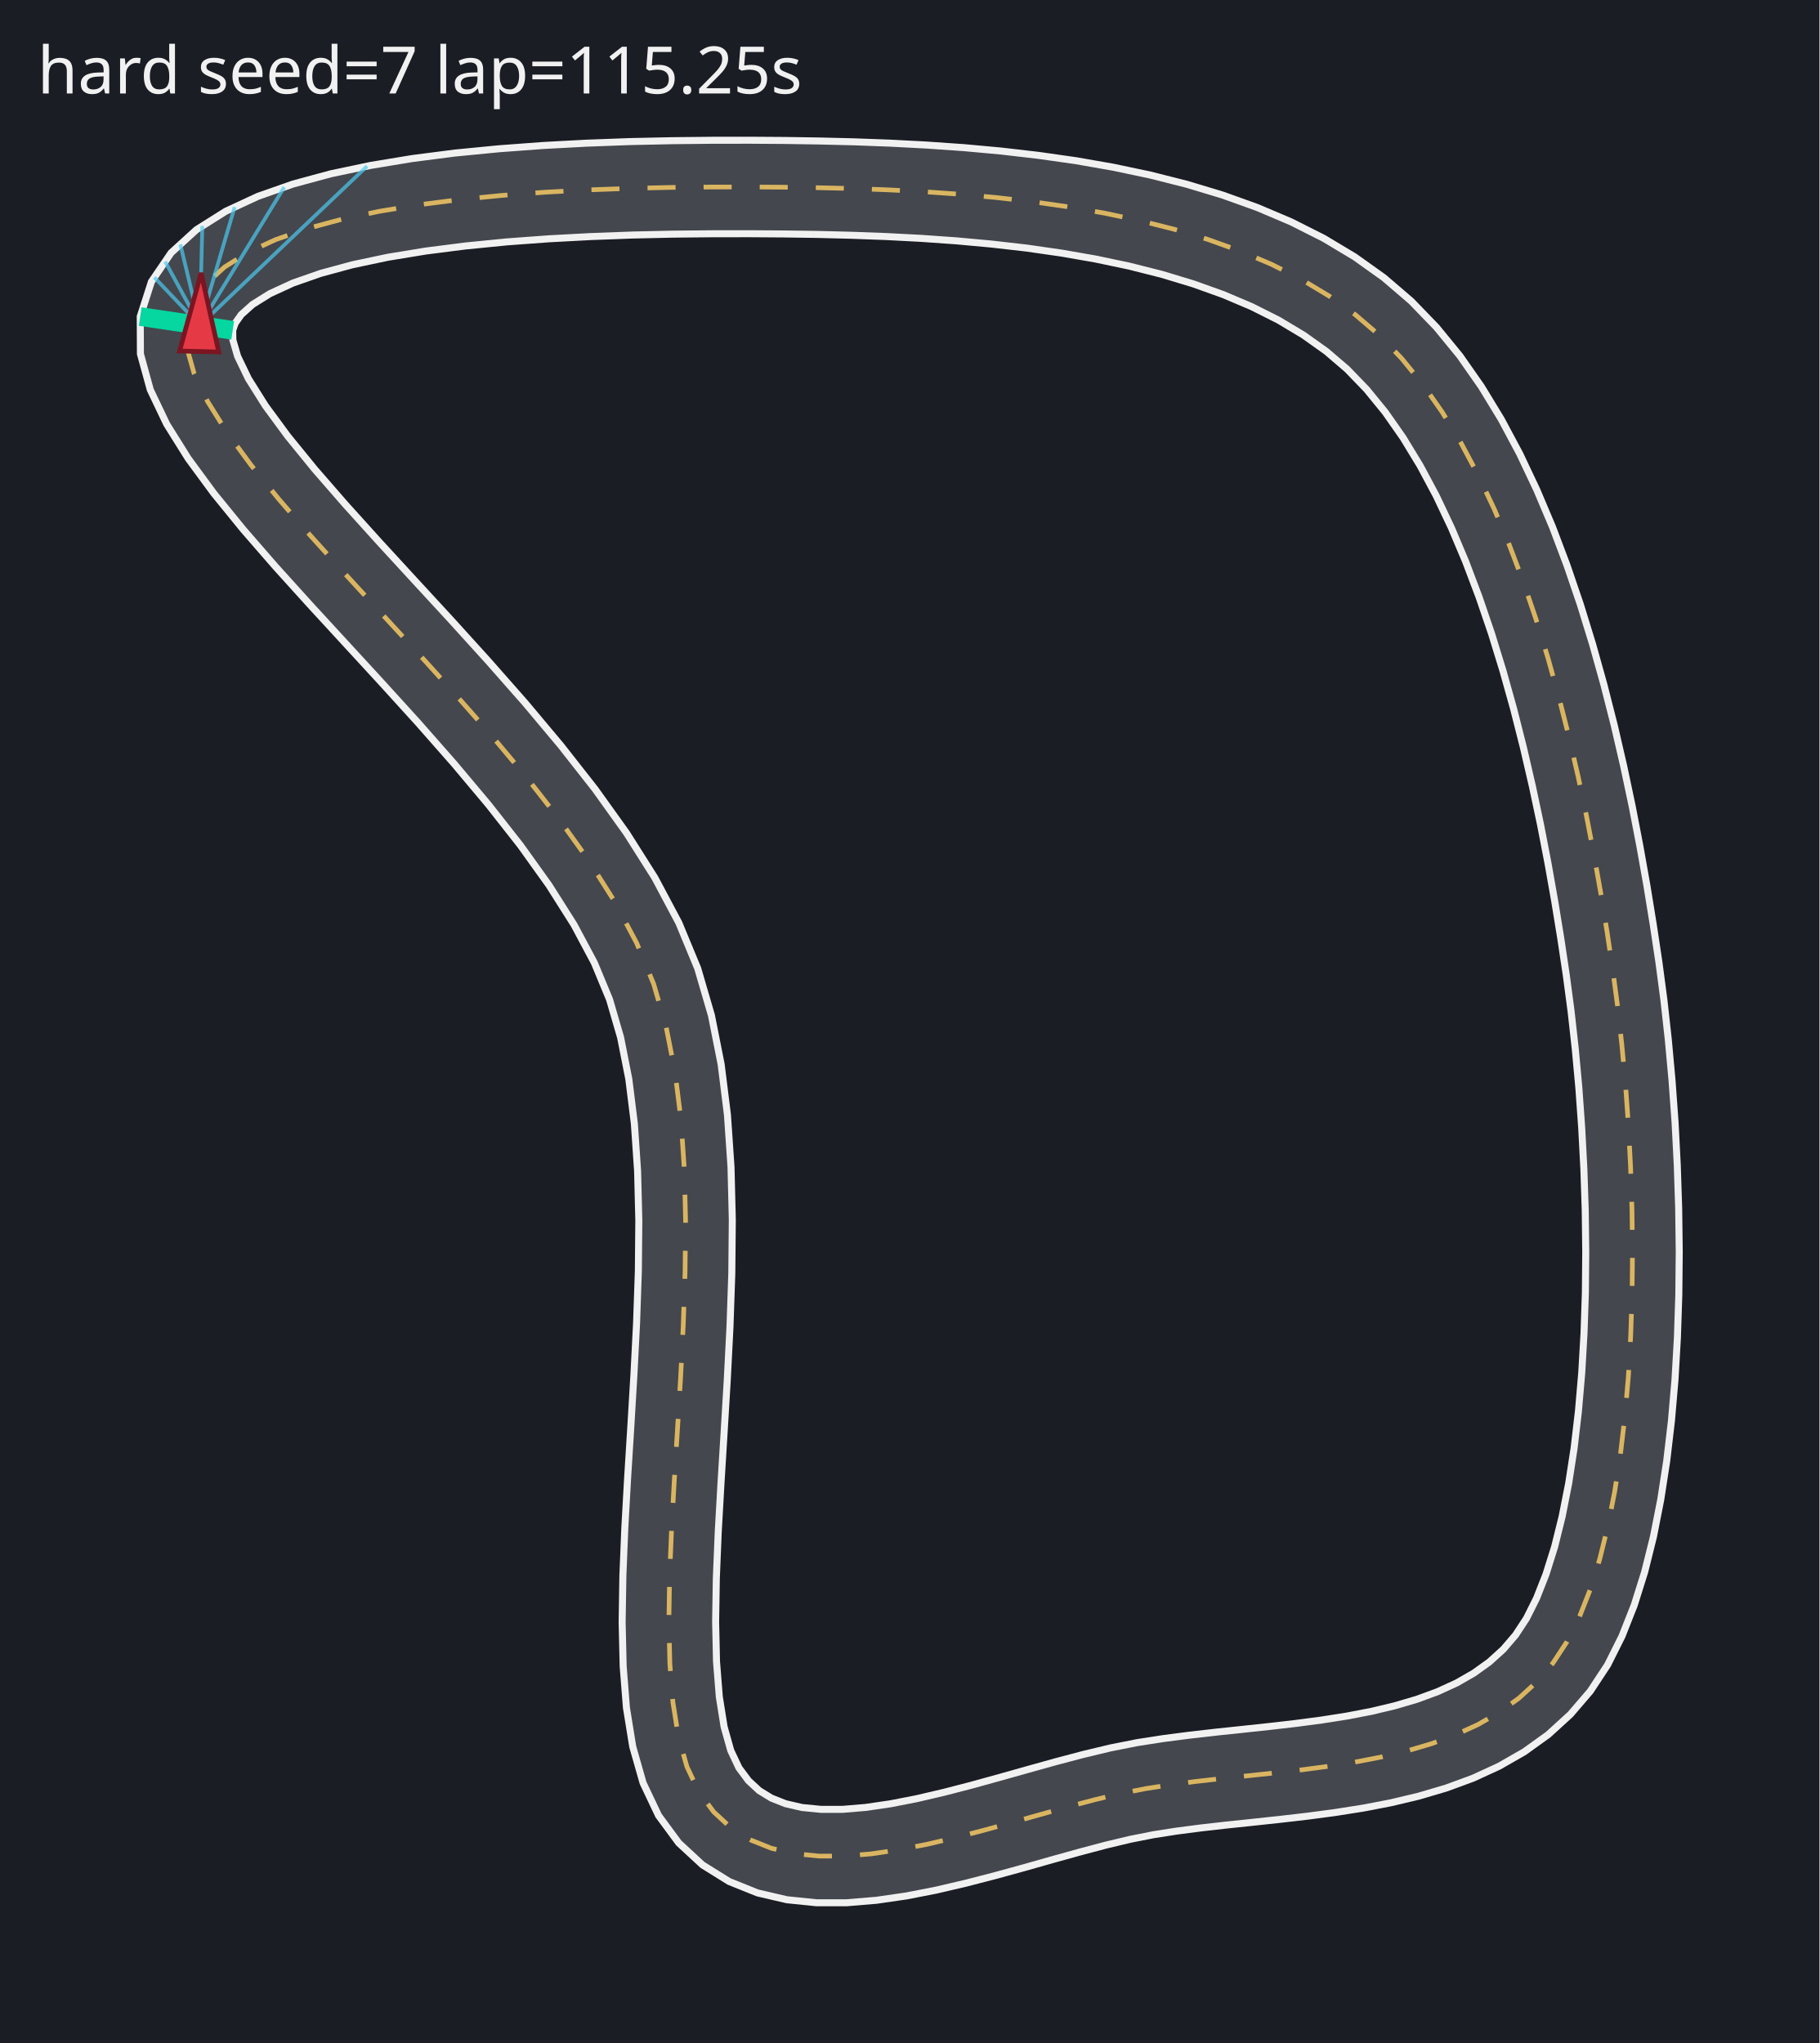
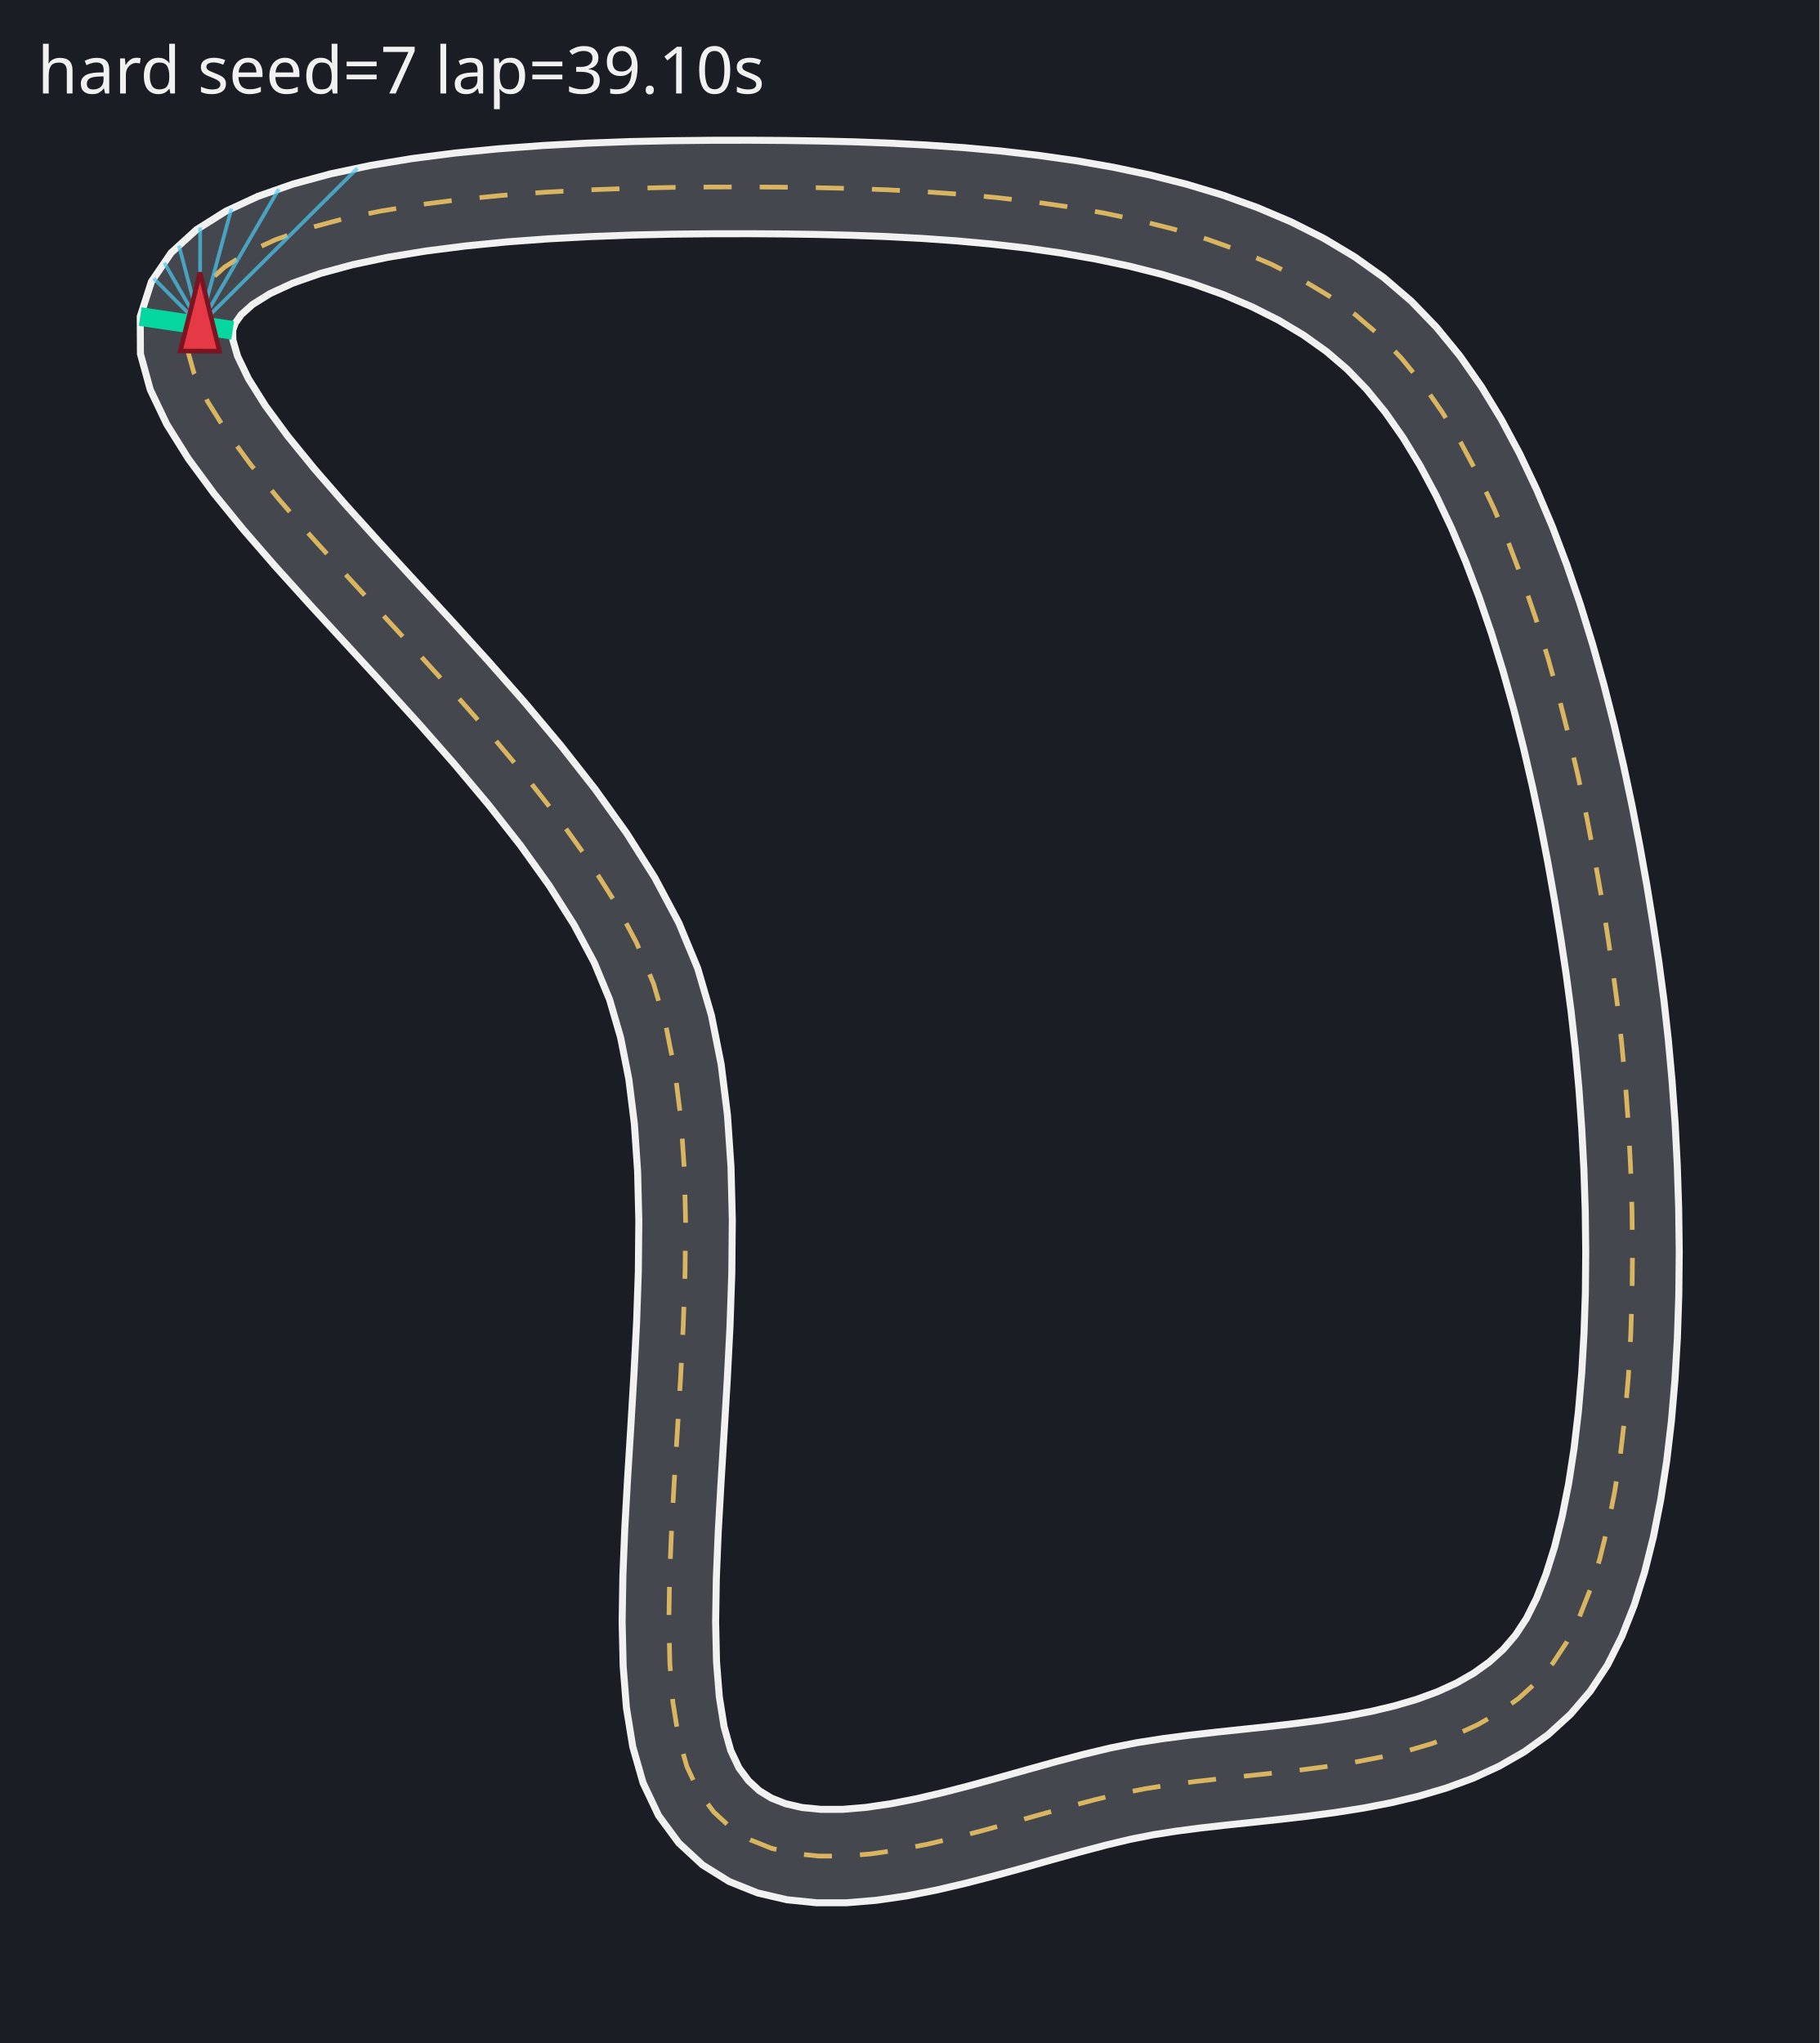
<svg xmlns="http://www.w3.org/2000/svg" viewBox="-194.38 -216.32 389.23 437.07" width="700" font-family="sans-serif">
  <rect x="-194.38" y="-216.32" width="389.23" height="437.07" fill="#1a1d23" />
  <path d="M -144.60,-145.65 L -144.07,-147.17 L -142.78,-149.00 L -140.35,-151.18 L -136.63,-153.50 L -131.72,-155.76 L -125.77,-157.84 L -118.94,-159.69 L -111.41,-161.28 L -103.31,-162.61 L -94.78,-163.70 L -85.97,-164.57 L -77.00,-165.23 L -67.99,-165.71 L -59.07,-166.04 L -50.36,-166.23 L -41.99,-166.31 L -34.06,-166.32 L -26.71,-166.27 L -19.60,-166.17 L -12.32,-165.99 L -4.91,-165.72 L 2.59,-165.33 L 10.14,-164.80 L 17.70,-164.11 L 25.23,-163.25 L 32.68,-162.18 L 40.01,-160.90 L 47.18,-159.39 L 54.15,-157.63 L 60.86,-155.60 L 67.29,-153.30 L 73.39,-150.71 L 79.12,-147.83 L 84.45,-144.64 L 89.35,-141.15 L 93.81,-137.33 L 97.96,-133.03 L 101.96,-128.13 L 105.78,-122.67 L 109.42,-116.69 L 112.87,-110.24 L 116.12,-103.38 L 119.17,-96.15 L 122.02,-88.61 L 124.68,-80.82 L 127.14,-72.82 L 129.42,-64.67 L 131.51,-56.42 L 133.43,-48.13 L 135.19,-39.84 L 136.78,-31.60 L 138.22,-23.47 L 139.52,-15.49 L 140.68,-7.75 L 141.71,0.01 L 142.61,8.10 L 143.38,16.48 L 143.99,25.06 L 144.45,33.80 L 144.74,42.62 L 144.85,51.46 L 144.77,60.25 L 144.48,68.92 L 143.99,77.41 L 143.28,85.64 L 142.35,93.55 L 141.19,101.07 L 139.80,108.11 L 138.19,114.60 L 136.35,120.46 L 134.33,125.60 L 132.17,129.91 L 129.84,133.46 L 127.21,136.53 L 124.23,139.23 L 120.90,141.62 L 117.20,143.74 L 113.13,145.60 L 108.72,147.22 L 103.99,148.61 L 99.00,149.80 L 93.79,150.80 L 88.39,151.65 L 82.85,152.38 L 77.22,153.03 L 71.53,153.64 L 65.82,154.24 L 60.13,154.89 L 54.48,155.62 L 48.89,156.49 L 43.19,157.62 L 37.34,159.02 L 31.40,160.59 L 25.41,162.26 L 19.40,163.95 L 13.42,165.60 L 7.51,167.13 L 1.73,168.48 L -3.85,169.57 L -9.18,170.35 L -14.16,170.77 L -18.73,170.77 L -22.81,170.37 L -26.35,169.55 L -29.37,168.35 L -31.96,166.76 L -34.25,164.64 L -36.30,161.89 L -38.05,158.18 L -39.48,153.10 L -40.50,146.69 L -41.10,139.15 L -41.29,130.65 L -41.14,121.36 L -40.73,111.41 L -40.14,100.95 L -39.47,90.07 L -38.80,78.90 L -38.22,67.54 L -37.83,56.10 L -37.72,44.66 L -38.00,33.34 L -38.76,22.21 L -40.11,11.37 L -42.19,0.89 L -45.12,-9.14 L -49.16,-18.89 L -54.30,-28.55 L -60.33,-38.08 L -67.07,-47.49 L -74.36,-56.78 L -82.03,-65.93 L -89.93,-74.90 L -97.89,-83.68 L -105.76,-92.22 L -113.35,-100.48 L -120.51,-108.41 L -127.06,-115.94 L -132.82,-123.01 L -137.60,-129.51 L -141.23,-135.29 L -143.55,-140.10 L -144.56,-143.59 Z M -164.38,-148.60 L -161.99,-156.05 L -157.77,-162.24 L -152.36,-167.17 L -146.11,-171.11 L -139.19,-174.32 L -131.66,-176.96 L -123.60,-179.14 L -115.09,-180.93 L -106.20,-182.40 L -97.03,-183.58 L -87.68,-184.49 L -78.26,-185.19 L -68.89,-185.69 L -59.66,-186.03 L -50.69,-186.22 L -42.10,-186.31 L -34.00,-186.32 L -26.51,-186.27 L -19.22,-186.16 L -11.71,-185.98 L -4.02,-185.70 L 3.81,-185.29 L 11.75,-184.74 L 19.75,-184.01 L 27.78,-183.08 L 35.81,-181.94 L 43.79,-180.54 L 51.70,-178.87 L 59.49,-176.90 L 67.12,-174.60 L 74.57,-171.93 L 81.80,-168.86 L 88.75,-165.36 L 95.40,-161.38 L 101.68,-156.90 L 107.53,-151.88 L 112.92,-146.30 L 117.92,-140.19 L 122.53,-133.60 L 126.79,-126.60 L 130.73,-119.23 L 134.37,-111.54 L 137.74,-103.58 L 140.84,-95.37 L 143.70,-86.99 L 146.33,-78.45 L 148.74,-69.82 L 150.95,-61.14 L 152.96,-52.45 L 154.79,-43.81 L 156.44,-35.25 L 157.94,-26.82 L 159.28,-18.58 L 160.49,-10.55 L 161.57,-2.40 L 162.51,6.09 L 163.31,14.85 L 163.96,23.83 L 164.43,32.95 L 164.73,42.17 L 164.85,51.43 L 164.76,60.66 L 164.46,69.82 L 163.94,78.84 L 163.18,87.66 L 162.17,96.24 L 160.89,104.52 L 159.33,112.45 L 157.45,119.99 L 155.22,127.09 L 152.60,133.72 L 149.52,139.87 L 145.83,145.47 L 141.56,150.45 L 136.82,154.77 L 131.72,158.44 L 126.33,161.53 L 120.74,164.10 L 114.99,166.21 L 109.13,167.94 L 103.20,169.35 L 97.23,170.50 L 91.26,171.44 L 85.31,172.23 L 79.42,172.91 L 73.64,173.53 L 68.00,174.12 L 62.54,174.74 L 57.31,175.42 L 52.38,176.19 L 47.47,177.16 L 42.22,178.41 L 36.65,179.89 L 30.81,181.51 L 24.78,183.22 L 18.59,184.92 L 12.29,186.55 L 5.92,188.04 L -0.48,189.29 L -6.90,190.22 L -13.31,190.75 L -19.71,190.75 L -26.06,190.10 L -32.33,188.64 L -38.40,186.20 L -44.10,182.65 L -49.18,177.95 L -53.50,172.09 L -56.81,165.11 L -59.02,157.36 L -60.37,149.03 L -61.07,140.14 L -61.29,130.70 L -61.13,120.78 L -60.71,110.44 L -60.11,99.77 L -59.43,88.85 L -58.77,77.79 L -58.20,66.69 L -57.82,55.66 L -57.72,44.81 L -57.98,34.26 L -58.67,24.12 L -59.86,14.54 L -61.62,5.62 L -63.98,-2.49 L -67.23,-10.33 L -71.58,-18.48 L -76.91,-26.90 L -83.06,-35.49 L -89.88,-44.17 L -97.20,-52.89 L -104.84,-61.58 L -112.66,-70.19 L -120.47,-78.68 L -128.13,-87.01 L -135.48,-95.14 L -142.36,-103.06 L -148.62,-110.75 L -154.12,-118.23 L -158.71,-125.57 L -162.23,-132.94 L -164.34,-140.61 Z" fill="#44474d" fill-rule="evenodd" stroke="none" />
  <path d="M -144.60,-145.65 L -144.07,-147.17 L -142.78,-149.00 L -140.35,-151.18 L -136.63,-153.50 L -131.72,-155.76 L -125.77,-157.84 L -118.94,-159.69 L -111.41,-161.28 L -103.31,-162.61 L -94.78,-163.70 L -85.97,-164.57 L -77.00,-165.23 L -67.99,-165.71 L -59.07,-166.04 L -50.36,-166.23 L -41.99,-166.31 L -34.06,-166.32 L -26.71,-166.27 L -19.60,-166.17 L -12.32,-165.99 L -4.91,-165.72 L 2.59,-165.33 L 10.14,-164.80 L 17.70,-164.11 L 25.23,-163.25 L 32.68,-162.18 L 40.01,-160.90 L 47.18,-159.39 L 54.15,-157.63 L 60.86,-155.60 L 67.29,-153.30 L 73.39,-150.71 L 79.12,-147.83 L 84.45,-144.64 L 89.35,-141.15 L 93.81,-137.33 L 97.96,-133.03 L 101.96,-128.13 L 105.78,-122.67 L 109.42,-116.69 L 112.87,-110.24 L 116.12,-103.38 L 119.17,-96.15 L 122.02,-88.61 L 124.68,-80.82 L 127.14,-72.82 L 129.42,-64.67 L 131.51,-56.42 L 133.43,-48.13 L 135.19,-39.84 L 136.78,-31.60 L 138.22,-23.47 L 139.52,-15.49 L 140.68,-7.75 L 141.71,0.01 L 142.61,8.10 L 143.38,16.48 L 143.99,25.06 L 144.45,33.80 L 144.74,42.62 L 144.85,51.46 L 144.77,60.25 L 144.48,68.92 L 143.99,77.41 L 143.28,85.64 L 142.35,93.55 L 141.19,101.07 L 139.80,108.11 L 138.19,114.60 L 136.35,120.46 L 134.33,125.60 L 132.17,129.91 L 129.84,133.46 L 127.21,136.53 L 124.23,139.23 L 120.90,141.62 L 117.20,143.74 L 113.13,145.60 L 108.72,147.22 L 103.99,148.61 L 99.00,149.80 L 93.79,150.80 L 88.39,151.65 L 82.85,152.38 L 77.22,153.03 L 71.53,153.64 L 65.82,154.24 L 60.13,154.89 L 54.48,155.62 L 48.89,156.49 L 43.19,157.62 L 37.34,159.02 L 31.40,160.59 L 25.41,162.26 L 19.40,163.95 L 13.42,165.60 L 7.51,167.13 L 1.73,168.48 L -3.85,169.57 L -9.18,170.35 L -14.16,170.77 L -18.73,170.77 L -22.81,170.37 L -26.35,169.55 L -29.37,168.35 L -31.96,166.76 L -34.25,164.64 L -36.30,161.89 L -38.05,158.18 L -39.48,153.10 L -40.50,146.69 L -41.10,139.15 L -41.29,130.65 L -41.14,121.36 L -40.73,111.41 L -40.14,100.95 L -39.47,90.07 L -38.80,78.90 L -38.22,67.54 L -37.83,56.10 L -37.72,44.66 L -38.00,33.34 L -38.76,22.21 L -40.11,11.37 L -42.19,0.89 L -45.12,-9.14 L -49.16,-18.89 L -54.30,-28.55 L -60.33,-38.08 L -67.07,-47.49 L -74.36,-56.78 L -82.03,-65.93 L -89.93,-74.90 L -97.89,-83.68 L -105.76,-92.22 L -113.35,-100.48 L -120.51,-108.41 L -127.06,-115.94 L -132.82,-123.01 L -137.60,-129.51 L -141.23,-135.29 L -143.55,-140.10 L -144.56,-143.59 Z" fill="none" stroke="#f1f1f1" stroke-width="1.5" />
  <path d="M -164.38,-148.60 L -161.99,-156.05 L -157.77,-162.24 L -152.36,-167.17 L -146.11,-171.11 L -139.19,-174.32 L -131.66,-176.96 L -123.60,-179.14 L -115.09,-180.93 L -106.20,-182.40 L -97.03,-183.58 L -87.68,-184.49 L -78.26,-185.19 L -68.89,-185.69 L -59.66,-186.03 L -50.69,-186.22 L -42.10,-186.31 L -34.00,-186.32 L -26.51,-186.27 L -19.22,-186.16 L -11.71,-185.98 L -4.02,-185.70 L 3.81,-185.29 L 11.75,-184.74 L 19.75,-184.01 L 27.78,-183.08 L 35.81,-181.94 L 43.79,-180.54 L 51.70,-178.87 L 59.49,-176.90 L 67.12,-174.60 L 74.57,-171.93 L 81.80,-168.86 L 88.75,-165.36 L 95.40,-161.38 L 101.68,-156.90 L 107.53,-151.88 L 112.92,-146.30 L 117.92,-140.19 L 122.53,-133.60 L 126.79,-126.60 L 130.73,-119.23 L 134.37,-111.54 L 137.74,-103.58 L 140.84,-95.37 L 143.70,-86.99 L 146.33,-78.45 L 148.74,-69.82 L 150.95,-61.14 L 152.96,-52.45 L 154.79,-43.81 L 156.44,-35.25 L 157.94,-26.82 L 159.28,-18.58 L 160.49,-10.55 L 161.57,-2.40 L 162.51,6.09 L 163.31,14.85 L 163.96,23.83 L 164.43,32.95 L 164.73,42.17 L 164.85,51.43 L 164.76,60.66 L 164.46,69.82 L 163.94,78.84 L 163.18,87.66 L 162.17,96.24 L 160.89,104.52 L 159.33,112.45 L 157.45,119.99 L 155.22,127.09 L 152.60,133.72 L 149.52,139.87 L 145.83,145.47 L 141.56,150.45 L 136.82,154.77 L 131.72,158.44 L 126.33,161.53 L 120.74,164.10 L 114.99,166.21 L 109.13,167.94 L 103.20,169.35 L 97.23,170.50 L 91.26,171.44 L 85.31,172.23 L 79.42,172.91 L 73.64,173.53 L 68.00,174.12 L 62.54,174.74 L 57.31,175.42 L 52.38,176.19 L 47.47,177.16 L 42.22,178.41 L 36.65,179.89 L 30.81,181.51 L 24.78,183.22 L 18.59,184.92 L 12.29,186.55 L 5.92,188.04 L -0.48,189.29 L -6.90,190.22 L -13.31,190.75 L -19.71,190.75 L -26.06,190.10 L -32.33,188.64 L -38.40,186.20 L -44.10,182.65 L -49.18,177.95 L -53.50,172.09 L -56.81,165.11 L -59.02,157.36 L -60.37,149.03 L -61.07,140.14 L -61.29,130.70 L -61.13,120.78 L -60.71,110.44 L -60.11,99.77 L -59.43,88.85 L -58.77,77.79 L -58.20,66.69 L -57.82,55.66 L -57.72,44.81 L -57.98,34.26 L -58.67,24.12 L -59.86,14.54 L -61.62,5.62 L -63.98,-2.49 L -67.23,-10.33 L -71.58,-18.48 L -76.91,-26.90 L -83.06,-35.49 L -89.88,-44.17 L -97.20,-52.89 L -104.84,-61.58 L -112.66,-70.19 L -120.47,-78.68 L -128.13,-87.01 L -135.48,-95.14 L -142.36,-103.06 L -148.62,-110.75 L -154.12,-118.23 L -158.71,-125.57 L -162.23,-132.94 L -164.34,-140.61 Z" fill="none" stroke="#f1f1f1" stroke-width="1.5" />
  <path d="M -154.49,-147.12 L -153.03,-151.61 L -150.28,-155.62 L -146.35,-159.18 L -141.37,-162.31 L -135.45,-165.04 L -128.72,-167.40 L -121.27,-169.41 L -113.25,-171.11 L -104.75,-172.51 L -95.90,-173.64 L -86.82,-174.53 L -77.63,-175.21 L -68.44,-175.70 L -59.36,-176.03 L -50.53,-176.23 L -42.04,-176.31 L -34.03,-176.32 L -26.61,-176.27 L -19.41,-176.16 L -12.02,-175.99 L -4.47,-175.71 L 3.20,-175.31 L 10.94,-174.77 L 18.72,-174.06 L 26.50,-173.17 L 34.24,-172.06 L 41.90,-170.72 L 49.44,-169.13 L 56.82,-167.27 L 63.99,-165.10 L 70.93,-162.61 L 77.59,-159.79 L 83.94,-156.59 L 89.92,-153.01 L 95.51,-149.03 L 100.67,-144.61 L 105.44,-139.67 L 109.94,-134.16 L 114.15,-128.14 L 118.11,-121.65 L 121.80,-114.74 L 125.25,-107.46 L 128.45,-99.86 L 131.43,-91.99 L 134.19,-83.90 L 136.74,-75.64 L 139.08,-67.25 L 141.23,-58.78 L 143.20,-50.29 L 144.99,-41.82 L 146.61,-33.42 L 148.08,-25.15 L 149.40,-17.04 L 150.58,-9.15 L 151.64,-1.20 L 152.56,7.10 L 153.35,15.66 L 153.98,24.44 L 154.44,33.38 L 154.74,42.40 L 154.85,51.44 L 154.76,60.46 L 154.47,69.37 L 153.97,78.12 L 153.23,86.65 L 152.26,94.90 L 151.04,102.79 L 149.56,110.28 L 147.82,117.30 L 145.79,123.78 L 143.47,129.66 L 140.84,134.89 L 137.83,139.47 L 134.38,143.49 L 130.53,147.00 L 126.31,150.03 L 121.76,152.64 L 116.93,154.85 L 111.85,156.72 L 106.56,158.28 L 101.10,159.57 L 95.51,160.65 L 89.82,161.55 L 84.08,162.31 L 78.32,162.97 L 72.58,163.58 L 66.91,164.18 L 61.33,164.81 L 55.89,165.52 L 50.63,166.34 L 45.33,167.39 L 39.78,168.71 L 34.03,170.24 L 28.11,171.89 L 22.09,173.58 L 16.00,175.26 L 9.90,176.84 L 3.83,178.26 L -2.17,179.43 L -8.04,180.29 L -13.74,180.76 L -19.22,180.76 L -24.44,180.23 L -29.34,179.10 L -33.89,177.28 L -38.03,174.70 L -41.71,171.30 L -44.90,166.99 L -47.43,161.64 L -49.25,155.23 L -50.43,147.86 L -51.08,139.64 L -51.29,130.68 L -51.14,121.07 L -50.72,110.93 L -50.13,100.36 L -49.45,89.46 L -48.78,78.34 L -48.21,67.11 L -47.83,55.88 L -47.72,44.74 L -47.99,33.80 L -48.71,23.17 L -49.99,12.95 L -51.90,3.26 L -54.55,-5.82 L -58.20,-14.61 L -62.94,-23.52 L -68.62,-32.49 L -75.07,-41.49 L -82.12,-50.48 L -89.61,-59.41 L -97.39,-68.24 L -105.28,-76.94 L -113.12,-85.45 L -120.74,-93.74 L -128.00,-101.77 L -134.71,-109.50 L -140.72,-116.88 L -145.86,-123.87 L -149.97,-130.43 L -152.89,-136.52 L -154.45,-142.10 Z" fill="none" stroke="#ffd166" stroke-width="1" stroke-dasharray="6 6" opacity="0.8" />
  <line x1="-164.38" y1="-148.60" x2="-144.60" y2="-145.65" stroke="#06d6a0" stroke-width="4" />
-   <line x1="-151.63" y1="-146.74" x2="-161.36" y2="-156.97" stroke="#4cc9f0" stroke-width="0.8" opacity="0.7" />
-   <line x1="-151.63" y1="-146.74" x2="-159.05" y2="-160.36" stroke="#4cc9f0" stroke-width="0.8" opacity="0.7" />
-   <line x1="-151.63" y1="-146.74" x2="-155.80" y2="-164.03" stroke="#4cc9f0" stroke-width="0.8" opacity="0.7" />
-   <line x1="-151.63" y1="-146.74" x2="-151.10" y2="-167.97" stroke="#4cc9f0" stroke-width="0.8" opacity="0.7" />
-   <line x1="-151.63" y1="-146.74" x2="-144.18" y2="-172.01" stroke="#4cc9f0" stroke-width="0.8" opacity="0.7" />
-   <line x1="-151.63" y1="-146.74" x2="-133.57" y2="-176.29" stroke="#4cc9f0" stroke-width="0.8" opacity="0.7" />
-   <line x1="-151.63" y1="-146.74" x2="-115.85" y2="-180.77" stroke="#4cc9f0" stroke-width="0.8" opacity="0.7" />
-   <polygon points="-151.35,-157.93 -147.58,-141.02 -155.96,-141.23" fill="#e63946" stroke="#7a1521" stroke-width="1" />
-   <text x="-186.38" y="-196.32" fill="#f1f1f1" font-size="14">hard  seed=7  lap=115.25s</text>
+   <line x1="-151.61" y1="-146.82" x2="-161.50" y2="-156.77" stroke="#4cc9f0" stroke-width="0.8" opacity="0.7" />
+   <line x1="-151.61" y1="-146.82" x2="-159.23" y2="-160.10" stroke="#4cc9f0" stroke-width="0.8" opacity="0.7" />
+   <line x1="-151.61" y1="-146.82" x2="-156.10" y2="-163.76" stroke="#4cc9f0" stroke-width="0.8" opacity="0.7" />
+   <line x1="-151.61" y1="-146.82" x2="-151.55" y2="-167.68" stroke="#4cc9f0" stroke-width="0.8" opacity="0.7" />
+   <line x1="-151.61" y1="-146.82" x2="-144.87" y2="-171.69" stroke="#4cc9f0" stroke-width="0.8" opacity="0.7" />
+   <line x1="-151.61" y1="-146.82" x2="-134.73" y2="-175.88" stroke="#4cc9f0" stroke-width="0.8" opacity="0.7" />
+   <line x1="-151.61" y1="-146.82" x2="-117.91" y2="-180.34" stroke="#4cc9f0" stroke-width="0.8" opacity="0.7" />
+   <polygon points="-151.58,-158.02 -147.43,-141.20 -155.81,-141.22" fill="#e63946" stroke="#7a1521" stroke-width="1" />
+   <text x="-186.38" y="-196.32" fill="#f1f1f1" font-size="14">hard  seed=7  lap=39.10s</text>
</svg>
